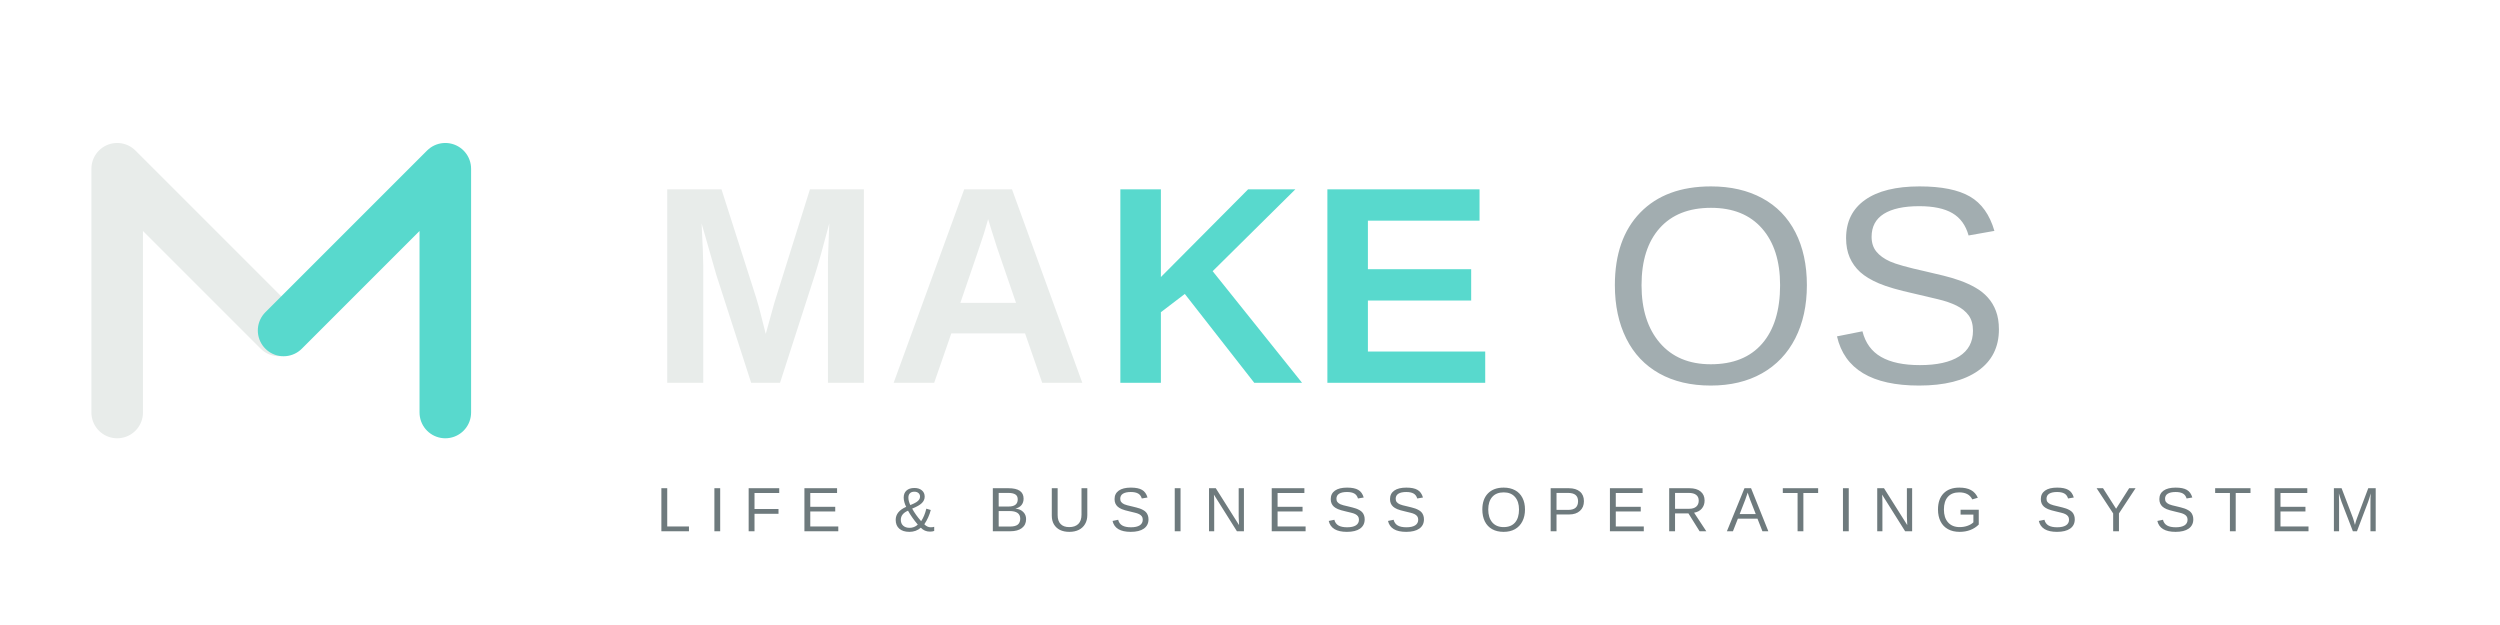
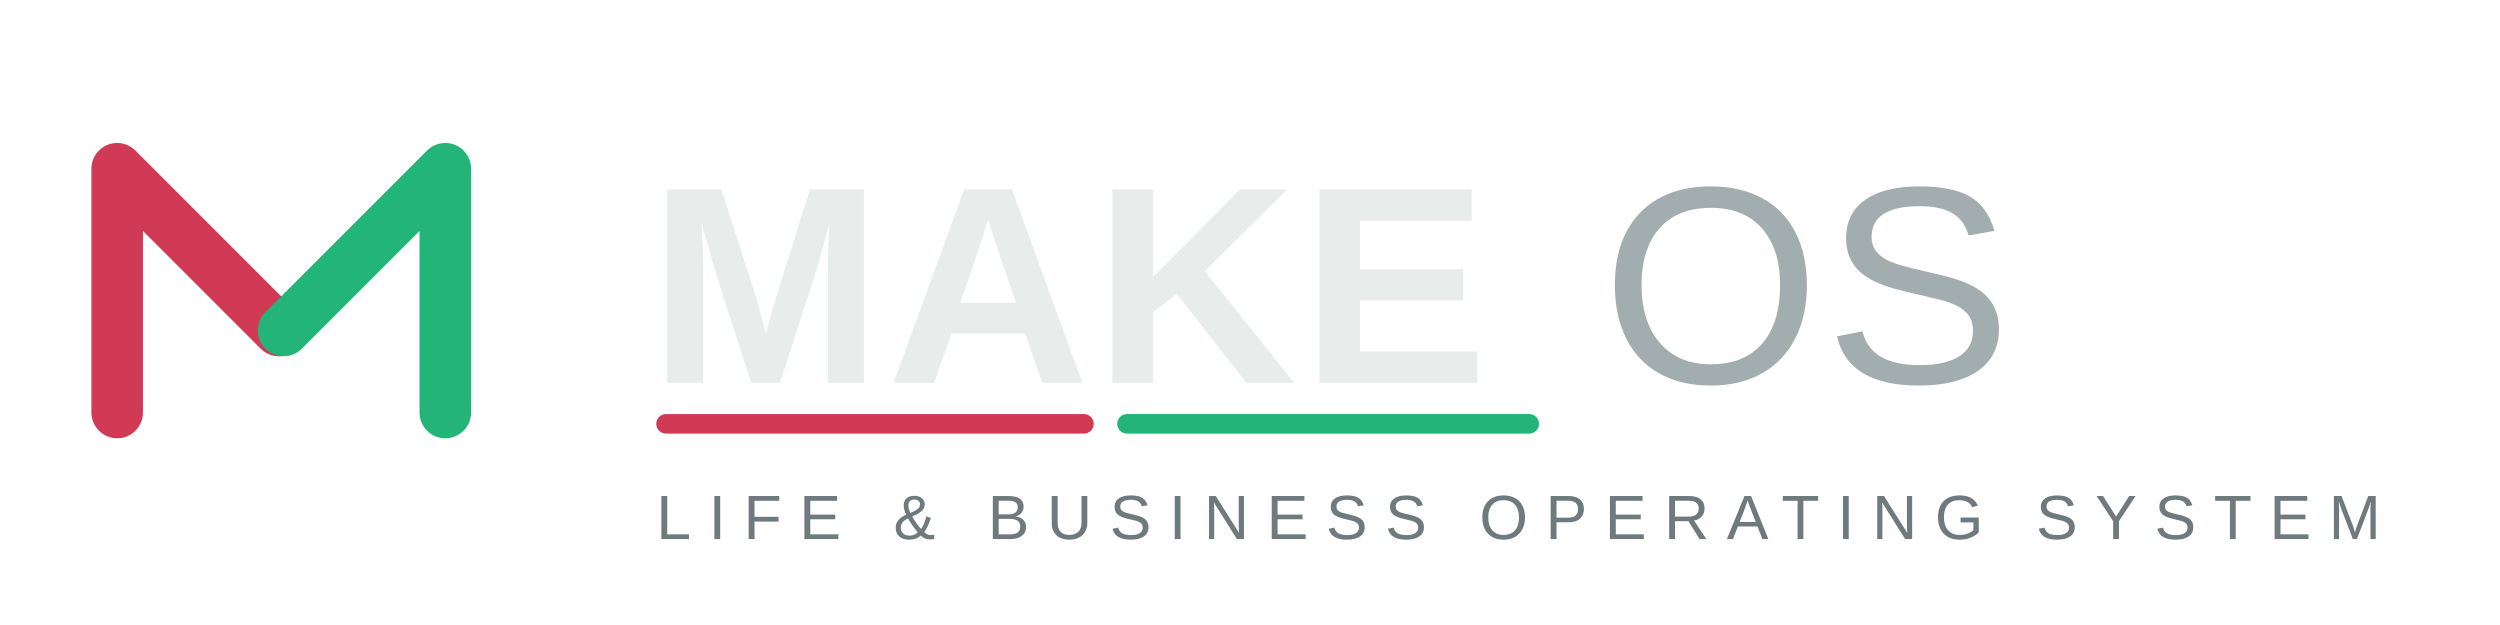
<svg xmlns="http://www.w3.org/2000/svg" viewBox="0 0 640 160" width="640" height="160" role="img" aria-label="MAKE OS — Life &amp; Business Operating System">
  <style>@font-face{font-family:Archivo;src:url(../fonts/archivo-latin.woff2) format("woff2");font-weight:500 700}text{font-family:Archivo,Arial,sans-serif}</style>
  <g transform="scale(0.6)">
-     <path d="M50 176 L50 72 L119 141" fill="none" stroke="#E8ECEA" stroke-width="22" stroke-linecap="round" stroke-linejoin="round" />
-     <path d="M121 141 L190 72 L190 176" fill="none" stroke="#58D9CD" stroke-width="22" stroke-linecap="round" stroke-linejoin="round" />
+     <path d="M50 176 L50 72 L119 141" fill="none" stroke="#D13A55" stroke-width="22" stroke-linecap="round" stroke-linejoin="round" />
+     <path d="M121 141 L190 72 L190 176" fill="none" stroke="#22B577" stroke-width="22" stroke-linecap="round" stroke-linejoin="round" />
  </g>
-   <text x="166" y="98" font-size="72" font-weight="700" fill="#E8ECEA" letter-spacing="1">MA</text>
-   <text x="282" y="98" font-size="72" font-weight="700" fill="#58D9CD" letter-spacing="1">KE</text>
+   <text x="166" y="98" font-size="72" font-weight="700" fill="#E8ECEA" letter-spacing="1">MAKE</text>
+   <rect x="168" y="106" width="112" height="5" rx="2.5" fill="#D13A55" />
+   <rect x="286" y="106" width="108" height="5" rx="2.5" fill="#22B577" />
  <text x="410" y="98" font-size="72" font-weight="500" fill="#A2ADB0" letter-spacing="1">OS</text>
-   <text x="168" y="136" font-size="16" font-weight="500" fill="#6E7A7D" letter-spacing="4.5">LIFE &amp; BUSINESS OPERATING SYSTEM</text>
+   <text x="168" y="138" font-size="16" font-weight="500" fill="#6E7A7D" letter-spacing="4.5">LIFE &amp; BUSINESS OPERATING SYSTEM</text>
</svg>
